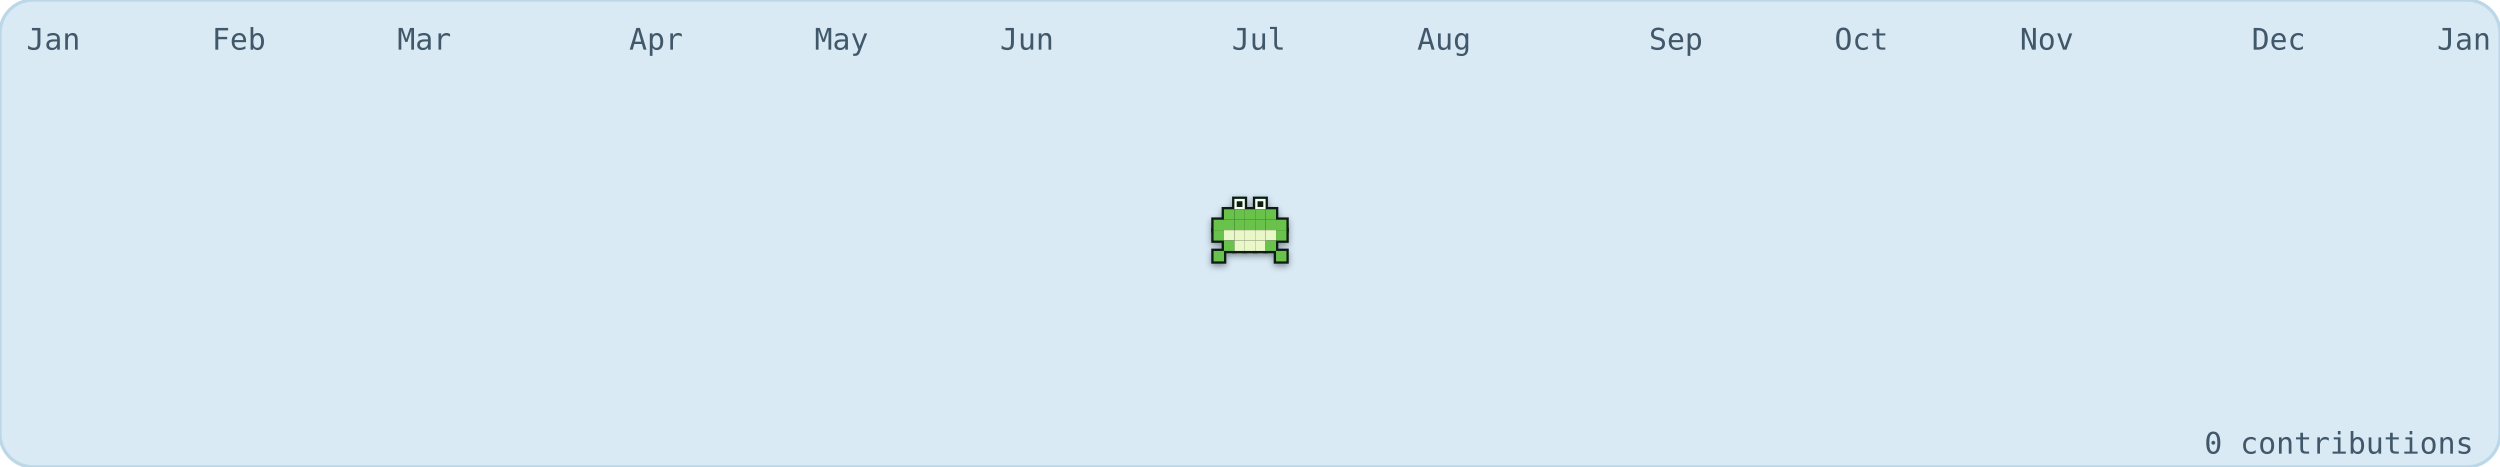
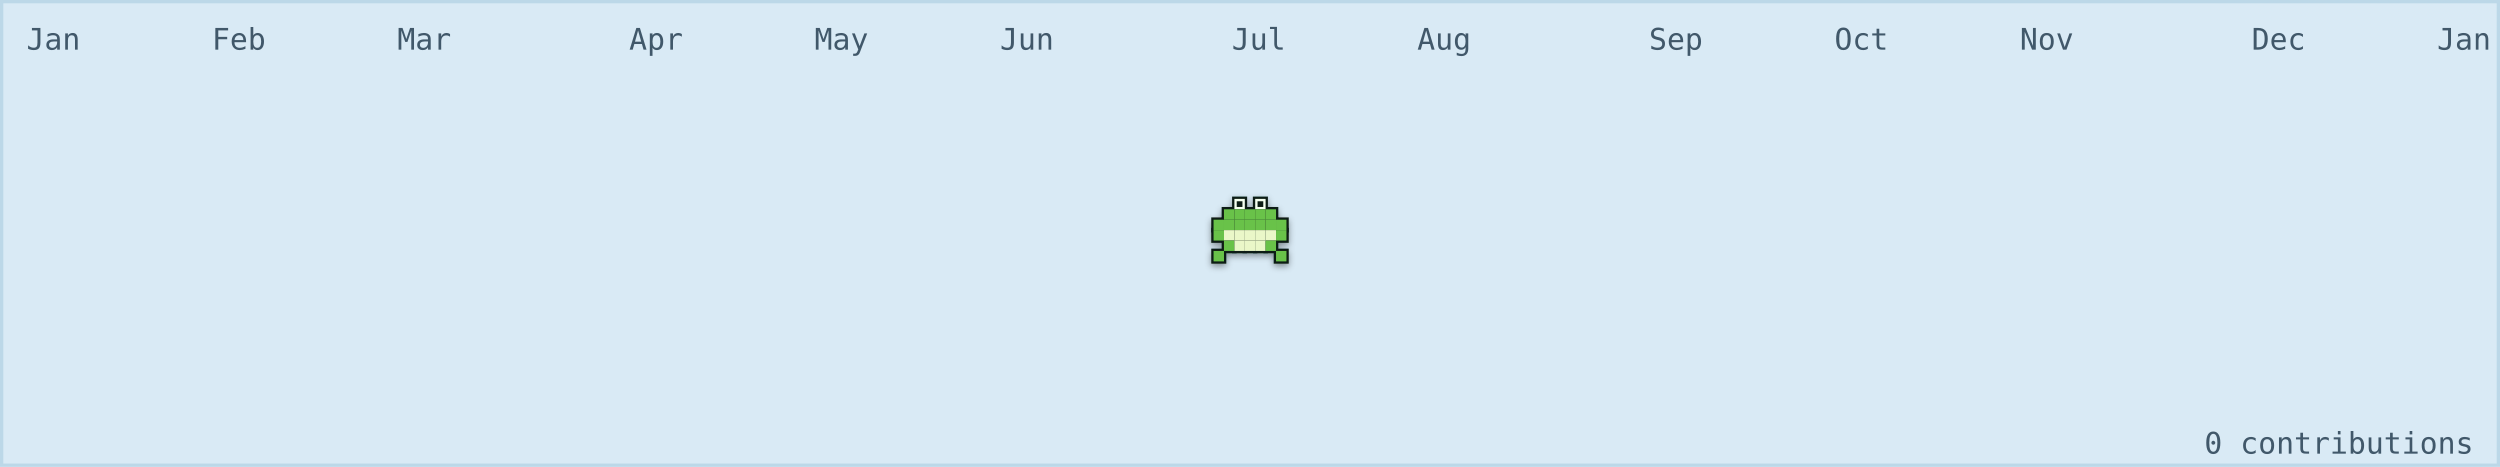
<svg xmlns="http://www.w3.org/2000/svg" width="755" height="141" viewBox="0 0 755 141" role="img" aria-labelledby="pond-title pond-desc">
-   <rect width="755" height="141" rx="10" fill="#d9eaf5" stroke="#bcd8e8" />
+   <rect x="0.5" y="0.5" width="754.0" height="140.0" fill="#d9eaf5" stroke="#bcd8e8" />
  <filter id="frog-shadow" x="-50%" y="-50%" width="200%" height="200%">
    <feDropShadow dx="0" dy="0.8" stdDeviation="0.9" flood-opacity="0.4" />
  </filter>
  <text x="8" y="15" font-family="monospace" font-size="9" fill="#41586a">Jan</text>
  <text x="64" y="15" font-family="monospace" font-size="9" fill="#41586a">Feb</text>
  <text x="120" y="15" font-family="monospace" font-size="9" fill="#41586a">Mar</text>
  <text x="190" y="15" font-family="monospace" font-size="9" fill="#41586a">Apr</text>
  <text x="246" y="15" font-family="monospace" font-size="9" fill="#41586a">May</text>
  <text x="302" y="15" font-family="monospace" font-size="9" fill="#41586a">Jun</text>
  <text x="372" y="15" font-family="monospace" font-size="9" fill="#41586a">Jul</text>
  <text x="428" y="15" font-family="monospace" font-size="9" fill="#41586a">Aug</text>
  <text x="498" y="15" font-family="monospace" font-size="9" fill="#41586a">Sep</text>
  <text x="554" y="15" font-family="monospace" font-size="9" fill="#41586a">Oct</text>
  <text x="610" y="15" font-family="monospace" font-size="9" fill="#41586a">Nov</text>
  <text x="680" y="15" font-family="monospace" font-size="9" fill="#41586a">Dec</text>
  <text x="736" y="15" font-family="monospace" font-size="9" fill="#41586a">Jan</text>
  <g class="still-frog" filter="url(#frog-shadow)" transform="translate(377.5 69.5)">
    <rect x="-5.41" y="-10.13" width="4.54" height="4.54" fill="#101f16" />
    <rect x="0.87" y="-10.13" width="4.54" height="4.54" fill="#101f16" />
    <rect x="-8.56" y="-6.99" width="4.54" height="4.54" fill="#101f16" />
    <rect x="-5.41" y="-6.99" width="4.54" height="4.54" fill="#101f16" />
    <rect x="-2.27" y="-6.99" width="4.54" height="4.54" fill="#101f16" />
    <rect x="0.87" y="-6.99" width="4.54" height="4.54" fill="#101f16" />
    <rect x="4.01" y="-6.99" width="4.54" height="4.54" fill="#101f16" />
    <rect x="-11.70" y="-3.84" width="4.54" height="4.54" fill="#101f16" />
    <rect x="-8.56" y="-3.84" width="4.54" height="4.54" fill="#101f16" />
    <rect x="-5.41" y="-3.84" width="4.54" height="4.54" fill="#101f16" />
    <rect x="-2.27" y="-3.84" width="4.54" height="4.54" fill="#101f16" />
    <rect x="0.87" y="-3.84" width="4.54" height="4.54" fill="#101f16" />
    <rect x="4.01" y="-3.84" width="4.54" height="4.54" fill="#101f16" />
    <rect x="7.16" y="-3.84" width="4.54" height="4.54" fill="#101f16" />
    <rect x="-11.70" y="-0.70" width="4.54" height="4.54" fill="#101f16" />
    <rect x="-8.56" y="-0.70" width="4.54" height="4.54" fill="#101f16" />
    <rect x="-5.41" y="-0.70" width="4.54" height="4.54" fill="#101f16" />
    <rect x="-2.27" y="-0.70" width="4.54" height="4.54" fill="#101f16" />
    <rect x="0.87" y="-0.70" width="4.54" height="4.54" fill="#101f16" />
    <rect x="4.01" y="-0.70" width="4.54" height="4.54" fill="#101f16" />
    <rect x="7.16" y="-0.70" width="4.54" height="4.54" fill="#101f16" />
    <rect x="-8.56" y="2.44" width="4.54" height="4.54" fill="#101f16" />
    <rect x="-5.41" y="2.44" width="4.54" height="4.54" fill="#101f16" />
    <rect x="-2.27" y="2.44" width="4.54" height="4.54" fill="#101f16" />
    <rect x="0.87" y="2.44" width="4.54" height="4.54" fill="#101f16" />
    <rect x="4.01" y="2.44" width="4.54" height="4.54" fill="#101f16" />
    <rect x="-11.70" y="5.59" width="4.54" height="4.54" fill="#101f16" />
    <rect x="7.16" y="5.59" width="4.54" height="4.54" fill="#101f16" />
    <rect x="-4.71" y="-9.43" width="3.143" height="3.143" fill="#f5fff0" />
    <rect x="-4.01" y="-8.72" width="1.73" height="1.73" fill="#101f16" />
    <rect x="1.57" y="-9.43" width="3.143" height="3.143" fill="#f5fff0" />
    <rect x="2.28" y="-8.72" width="1.73" height="1.73" fill="#101f16" />
    <rect x="-7.86" y="-6.29" width="3.143" height="3.143" fill="#69c24a" />
    <rect x="-4.71" y="-6.29" width="3.143" height="3.143" fill="#69c24a" />
    <rect x="-1.57" y="-6.29" width="3.143" height="3.143" fill="#69c24a" />
    <rect x="1.57" y="-6.29" width="3.143" height="3.143" fill="#69c24a" />
    <rect x="4.71" y="-6.29" width="3.143" height="3.143" fill="#69c24a" />
    <rect x="-11.00" y="-3.14" width="3.143" height="3.143" fill="#69c24a" />
    <rect x="-7.86" y="-3.14" width="3.143" height="3.143" fill="#69c24a" />
    <rect x="-4.71" y="-3.14" width="3.143" height="3.143" fill="#69c24a" />
    <rect x="-1.57" y="-3.14" width="3.143" height="3.143" fill="#69c24a" />
    <rect x="1.57" y="-3.14" width="3.143" height="3.143" fill="#69c24a" />
    <rect x="4.71" y="-3.14" width="3.143" height="3.143" fill="#69c24a" />
    <rect x="7.86" y="-3.14" width="3.143" height="3.143" fill="#69c24a" />
    <rect x="-11.00" y="0.00" width="3.143" height="3.143" fill="#69c24a" />
    <rect x="-7.86" y="0.00" width="3.143" height="3.143" fill="#eaf7c8" />
    <rect x="-4.71" y="0.00" width="3.143" height="3.143" fill="#eaf7c8" />
    <rect x="-1.57" y="0.00" width="3.143" height="3.143" fill="#eaf7c8" />
    <rect x="1.57" y="0.00" width="3.143" height="3.143" fill="#eaf7c8" />
    <rect x="4.71" y="0.00" width="3.143" height="3.143" fill="#eaf7c8" />
    <rect x="7.86" y="0.00" width="3.143" height="3.143" fill="#69c24a" />
    <rect x="-7.86" y="3.14" width="3.143" height="3.143" fill="#69c24a" />
    <rect x="-4.71" y="3.14" width="3.143" height="3.143" fill="#eaf7c8" />
    <rect x="-1.57" y="3.14" width="3.143" height="3.143" fill="#eaf7c8" />
    <rect x="1.57" y="3.14" width="3.143" height="3.143" fill="#eaf7c8" />
    <rect x="4.71" y="3.14" width="3.143" height="3.143" fill="#69c24a" />
    <rect x="-11.00" y="6.29" width="3.143" height="3.143" fill="#69c24a" />
    <rect x="7.86" y="6.29" width="3.143" height="3.143" fill="#69c24a" />
  </g>
  <text x="747" y="137" text-anchor="end" font-family="monospace" font-size="9" fill="#41586a">0 contributions</text>
</svg>
